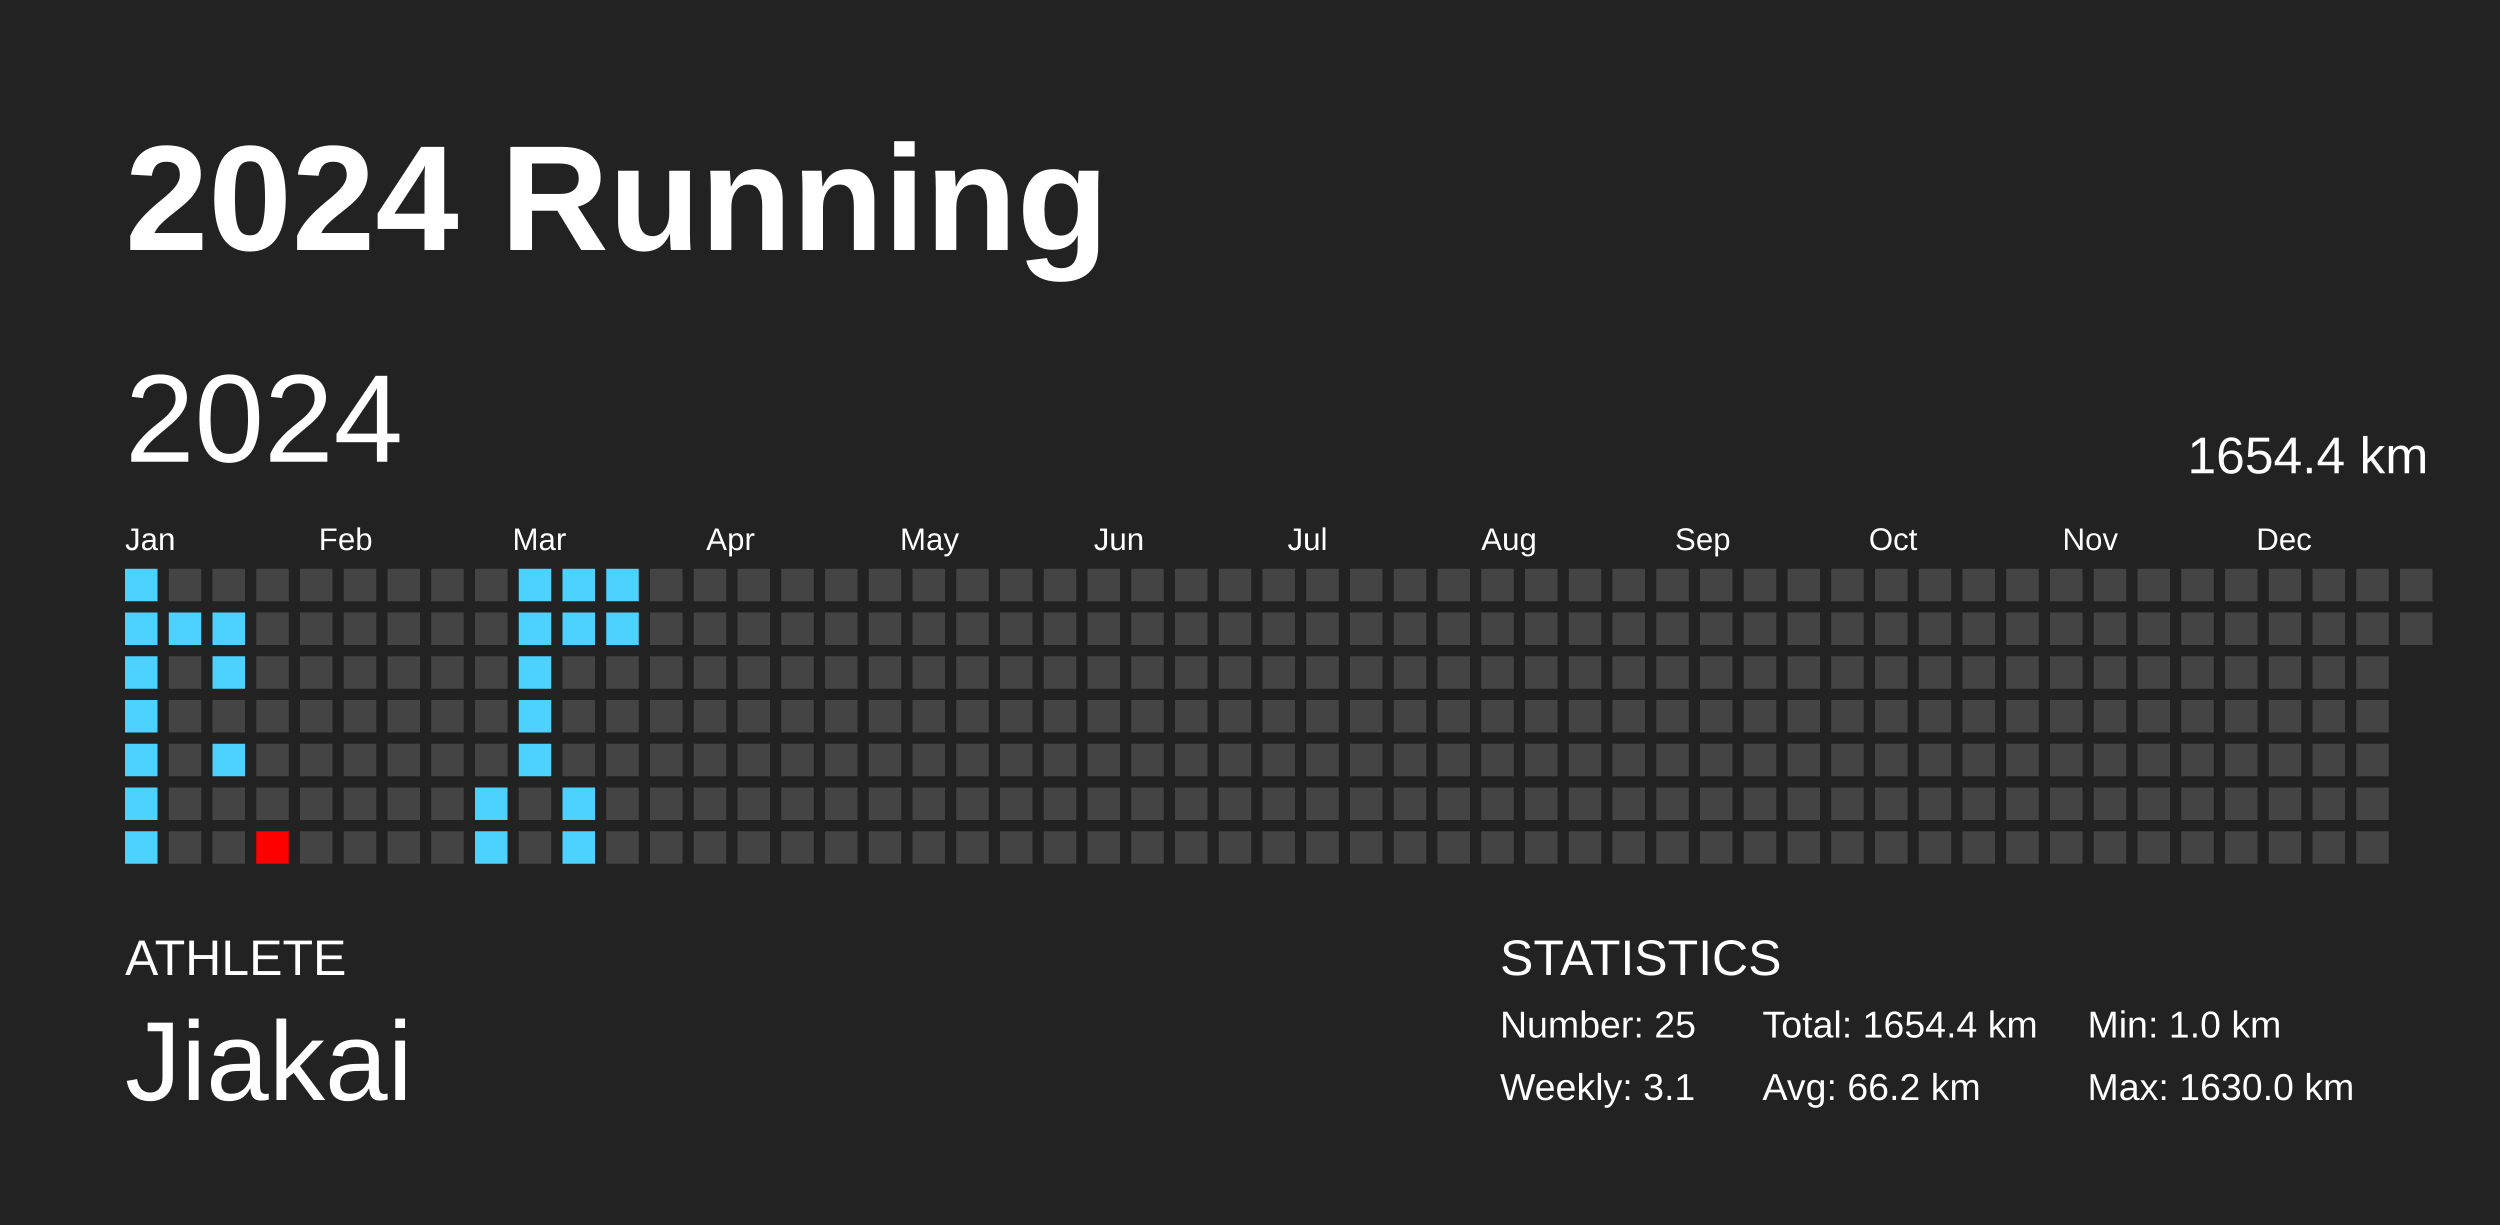
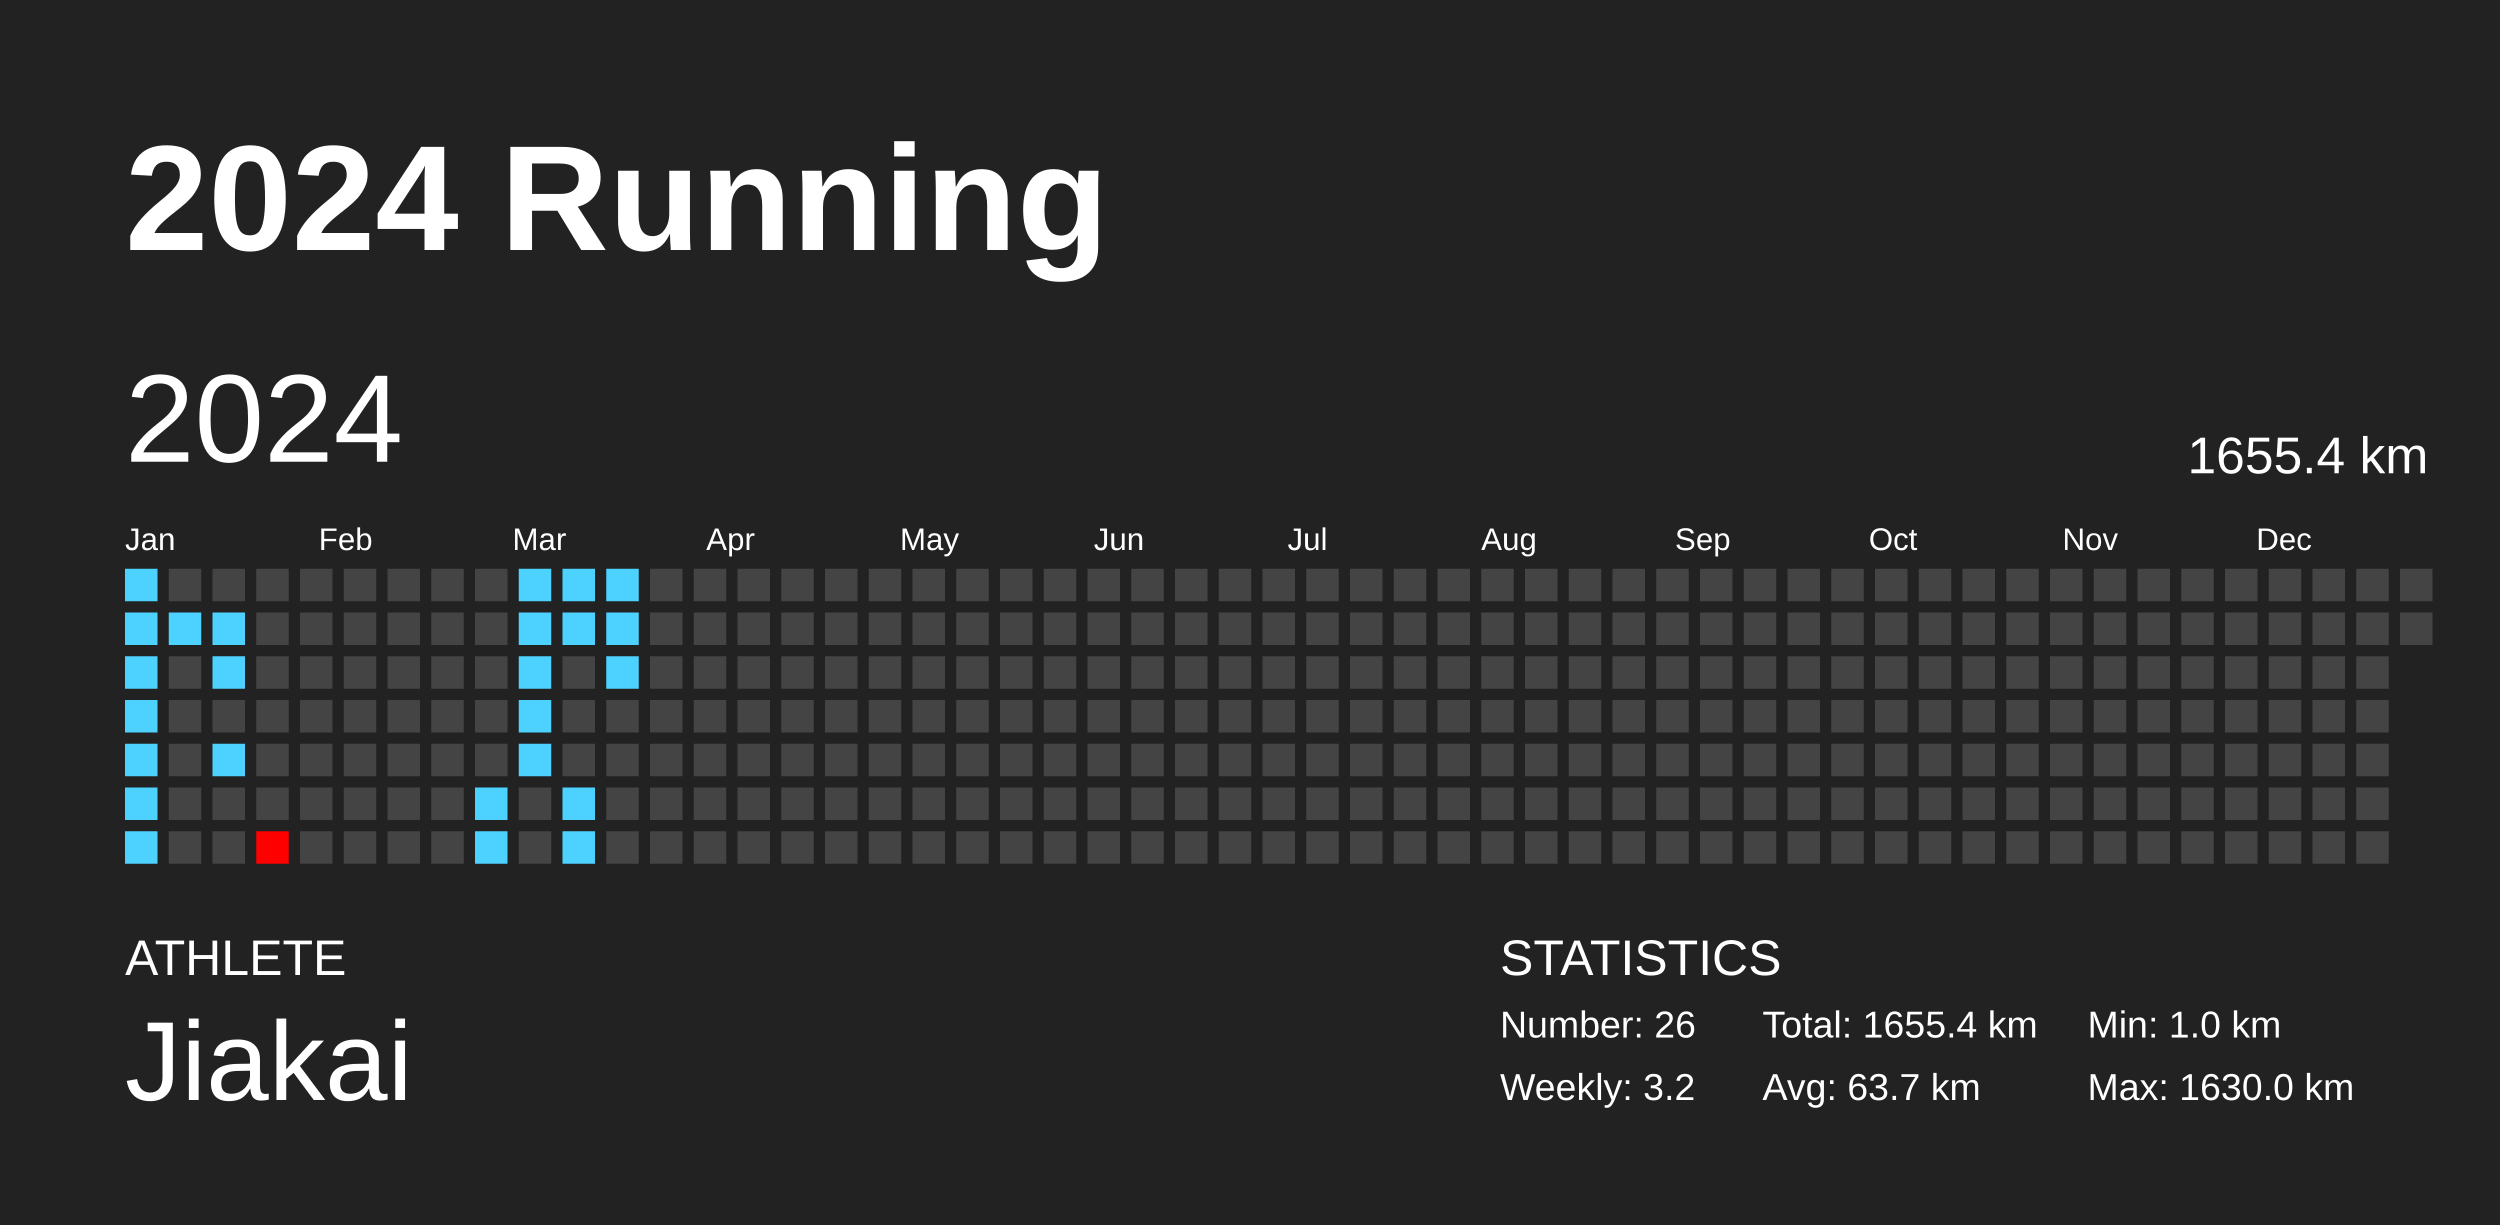
<svg xmlns="http://www.w3.org/2000/svg" baseProfile="full" height="98mm" version="1.1" viewBox="0,0,200,98" width="200mm">
  <defs />
  <rect fill="#222222" height="98" width="200" x="0" y="0" />
  <text fill="#FFFFFF" style="font-size:12px; font-family:Arial; font-weight:bold;" x="10" y="20">2024 Running</text>
  <text fill="#FFFFFF" style="font-size:4px; font-family:Arial" x="10" y="78">ATHLETE</text>
  <text fill="#FFFFFF" style="font-size:9px; font-family:Arial" x="10" y="88">Jiakai</text>
  <text fill="#FFFFFF" style="font-size:4px; font-family:Arial" x="120" y="78">STATISTICS</text>
-   <text fill="#FFFFFF" style="font-size:3px; font-family:Arial" x="120" y="83">Number: 25</text>
-   <text fill="#FFFFFF" style="font-size:3px; font-family:Arial" x="120" y="88">Weekly: 3.1</text>
-   <text fill="#FFFFFF" style="font-size:3px; font-family:Arial" x="141" y="83">Total: 1654.4 km</text>
-   <text fill="#FFFFFF" style="font-size:3px; font-family:Arial" x="141" y="88">Avg: 66.2 km</text>
+   <text fill="#FFFFFF" style="font-size:3px; font-family:Arial" x="120" y="83">Number: 26</text>
+   <text fill="#FFFFFF" style="font-size:3px; font-family:Arial" x="120" y="88">Weekly: 3.2</text>
+   <text fill="#FFFFFF" style="font-size:3px; font-family:Arial" x="141" y="83">Total: 1655.4 km</text>
+   <text fill="#FFFFFF" style="font-size:3px; font-family:Arial" x="141" y="88">Avg: 63.7 km</text>
  <text fill="#FFFFFF" style="font-size:3px; font-family:Arial" x="167" y="83">Min: 1.0 km</text>
  <text fill="#FFFFFF" style="font-size:3px; font-family:Arial" x="167" y="88">Max: 1630.0 km</text>
  <text dominant-baseline="hanging" fill="#FFFFFF" style="font-size:10.0px; font-family:Arial;" x="10" y="30">2024</text>
-   <text dominant-baseline="hanging" fill="#FFFFFF" style="font-size:4.125px; font-family:Arial;" x="175" y="35">1654.4 km</text>
+   <text dominant-baseline="hanging" fill="#FFFFFF" style="font-size:4.125px; font-family:Arial;" x="175" y="35">1655.4 km</text>
  <text fill="#FFFFFF" style="font-size:2.5px; font-family:Arial" x="10.0" y="44">Jan</text>
  <text fill="#FFFFFF" style="font-size:2.5px; font-family:Arial" x="25.5" y="44">Feb</text>
  <text fill="#FFFFFF" style="font-size:2.5px; font-family:Arial" x="41.0" y="44">Mar</text>
  <text fill="#FFFFFF" style="font-size:2.5px; font-family:Arial" x="56.5" y="44">Apr</text>
  <text fill="#FFFFFF" style="font-size:2.5px; font-family:Arial" x="72.0" y="44">May</text>
  <text fill="#FFFFFF" style="font-size:2.5px; font-family:Arial" x="87.5" y="44">Jun</text>
  <text fill="#FFFFFF" style="font-size:2.5px; font-family:Arial" x="103.0" y="44">Jul</text>
  <text fill="#FFFFFF" style="font-size:2.5px; font-family:Arial" x="118.5" y="44">Aug</text>
  <text fill="#FFFFFF" style="font-size:2.5px; font-family:Arial" x="134.0" y="44">Sep</text>
  <text fill="#FFFFFF" style="font-size:2.5px; font-family:Arial" x="149.5" y="44">Oct</text>
  <text fill="#FFFFFF" style="font-size:2.5px; font-family:Arial" x="165.0" y="44">Nov</text>
  <text fill="#FFFFFF" style="font-size:2.5px; font-family:Arial" x="180.5" y="44">Dec</text>
  <rect fill="#4dd2ff" height="2.6" width="2.6" x="10.0" y="45.5" />
  <rect fill="#4dd2ff" height="2.6" width="2.6" x="10.0" y="49.0" />
  <rect fill="#4dd2ff" height="2.6" width="2.6" x="10.0" y="52.5" />
  <rect fill="#4dd2ff" height="2.6" width="2.6" x="10.0" y="56.0" />
  <rect fill="#4dd2ff" height="2.6" width="2.6" x="10.0" y="59.5" />
  <rect fill="#4dd2ff" height="2.6" width="2.6" x="10.0" y="63.0" />
  <rect fill="#4dd2ff" height="2.6" width="2.6" x="10.0" y="66.5" />
  <rect fill="#444444" height="2.6" width="2.6" x="13.5" y="45.5" />
  <rect fill="#4dd2ff" height="2.6" width="2.6" x="13.5" y="49.0" />
  <rect fill="#444444" height="2.6" width="2.6" x="13.5" y="52.5" />
  <rect fill="#444444" height="2.6" width="2.6" x="13.5" y="56.0" />
  <rect fill="#444444" height="2.6" width="2.6" x="13.5" y="59.5" />
  <rect fill="#444444" height="2.6" width="2.6" x="13.5" y="63.0" />
  <rect fill="#444444" height="2.6" width="2.6" x="13.5" y="66.5" />
  <rect fill="#444444" height="2.6" width="2.6" x="17.0" y="45.5" />
  <rect fill="#4dd2ff" height="2.6" width="2.6" x="17.0" y="49.0" />
  <rect fill="#4dd2ff" height="2.6" width="2.6" x="17.0" y="52.5" />
  <rect fill="#444444" height="2.6" width="2.6" x="17.0" y="56.0" />
  <rect fill="#4dd2ff" height="2.6" width="2.6" x="17.0" y="59.5" />
  <rect fill="#444444" height="2.6" width="2.6" x="17.0" y="63.0" />
  <rect fill="#444444" height="2.6" width="2.6" x="17.0" y="66.5" />
  <rect fill="#444444" height="2.6" width="2.6" x="20.5" y="45.5" />
  <rect fill="#444444" height="2.6" width="2.6" x="20.5" y="49.0" />
  <rect fill="#444444" height="2.6" width="2.6" x="20.5" y="52.5" />
  <rect fill="#444444" height="2.6" width="2.6" x="20.5" y="56.0" />
  <rect fill="#444444" height="2.6" width="2.6" x="20.5" y="59.5" />
  <rect fill="#444444" height="2.6" width="2.6" x="20.5" y="63.0" />
  <rect fill="red" height="2.6" width="2.6" x="20.5" y="66.5" />
  <rect fill="#444444" height="2.6" width="2.6" x="24.0" y="45.5" />
  <rect fill="#444444" height="2.6" width="2.6" x="24.0" y="49.0" />
  <rect fill="#444444" height="2.6" width="2.6" x="24.0" y="52.5" />
  <rect fill="#444444" height="2.6" width="2.6" x="24.0" y="56.0" />
  <rect fill="#444444" height="2.6" width="2.6" x="24.0" y="59.5" />
  <rect fill="#444444" height="2.6" width="2.6" x="24.0" y="63.0" />
  <rect fill="#444444" height="2.6" width="2.6" x="24.0" y="66.5" />
  <rect fill="#444444" height="2.6" width="2.6" x="27.5" y="45.5" />
  <rect fill="#444444" height="2.6" width="2.6" x="27.5" y="49.0" />
  <rect fill="#444444" height="2.6" width="2.6" x="27.5" y="52.5" />
  <rect fill="#444444" height="2.6" width="2.6" x="27.5" y="56.0" />
  <rect fill="#444444" height="2.6" width="2.6" x="27.5" y="59.5" />
  <rect fill="#444444" height="2.6" width="2.6" x="27.5" y="63.0" />
  <rect fill="#444444" height="2.6" width="2.6" x="27.5" y="66.5" />
  <rect fill="#444444" height="2.6" width="2.6" x="31.0" y="45.5" />
  <rect fill="#444444" height="2.6" width="2.6" x="31.0" y="49.0" />
  <rect fill="#444444" height="2.6" width="2.6" x="31.0" y="52.5" />
  <rect fill="#444444" height="2.6" width="2.6" x="31.0" y="56.0" />
  <rect fill="#444444" height="2.6" width="2.6" x="31.0" y="59.5" />
  <rect fill="#444444" height="2.6" width="2.6" x="31.0" y="63.0" />
  <rect fill="#444444" height="2.6" width="2.6" x="31.0" y="66.5" />
  <rect fill="#444444" height="2.6" width="2.6" x="34.5" y="45.5" />
  <rect fill="#444444" height="2.6" width="2.6" x="34.5" y="49.0" />
  <rect fill="#444444" height="2.6" width="2.6" x="34.5" y="52.5" />
  <rect fill="#444444" height="2.6" width="2.6" x="34.5" y="56.0" />
  <rect fill="#444444" height="2.6" width="2.6" x="34.5" y="59.5" />
  <rect fill="#444444" height="2.6" width="2.6" x="34.5" y="63.0" />
  <rect fill="#444444" height="2.6" width="2.6" x="34.5" y="66.5" />
  <rect fill="#444444" height="2.6" width="2.6" x="38.0" y="45.5" />
  <rect fill="#444444" height="2.6" width="2.6" x="38.0" y="49.0" />
  <rect fill="#444444" height="2.6" width="2.6" x="38.0" y="52.5" />
  <rect fill="#444444" height="2.6" width="2.6" x="38.0" y="56.0" />
  <rect fill="#444444" height="2.6" width="2.6" x="38.0" y="59.5" />
  <rect fill="#4dd2ff" height="2.6" width="2.6" x="38.0" y="63.0" />
  <rect fill="#4dd2ff" height="2.6" width="2.6" x="38.0" y="66.5" />
  <rect fill="#4dd2ff" height="2.6" width="2.6" x="41.5" y="45.5" />
  <rect fill="#4dd2ff" height="2.6" width="2.6" x="41.5" y="49.0" />
  <rect fill="#4dd2ff" height="2.6" width="2.6" x="41.5" y="52.5" />
  <rect fill="#4dd2ff" height="2.6" width="2.6" x="41.5" y="56.0" />
  <rect fill="#4dd2ff" height="2.6" width="2.6" x="41.5" y="59.5" />
  <rect fill="#444444" height="2.6" width="2.6" x="41.5" y="63.0" />
  <rect fill="#444444" height="2.6" width="2.6" x="41.5" y="66.5" />
  <rect fill="#4dd2ff" height="2.6" width="2.6" x="45.0" y="45.5" />
  <rect fill="#4dd2ff" height="2.6" width="2.6" x="45.0" y="49.0" />
  <rect fill="#444444" height="2.6" width="2.6" x="45.0" y="52.5" />
  <rect fill="#444444" height="2.6" width="2.6" x="45.0" y="56.0" />
  <rect fill="#444444" height="2.6" width="2.6" x="45.0" y="59.5" />
  <rect fill="#4dd2ff" height="2.6" width="2.6" x="45.0" y="63.0" />
  <rect fill="#4dd2ff" height="2.6" width="2.6" x="45.0" y="66.5" />
  <rect fill="#4dd2ff" height="2.6" width="2.6" x="48.5" y="45.5" />
  <rect fill="#4dd2ff" height="2.6" width="2.6" x="48.5" y="49.0" />
-   <rect fill="#444444" height="2.6" width="2.6" x="48.5" y="52.5" />
+   <rect fill="#4dd2ff" height="2.6" width="2.6" x="48.5" y="52.5" />
  <rect fill="#444444" height="2.6" width="2.6" x="48.5" y="56.0" />
  <rect fill="#444444" height="2.6" width="2.6" x="48.5" y="59.5" />
  <rect fill="#444444" height="2.6" width="2.6" x="48.5" y="63.0" />
  <rect fill="#444444" height="2.6" width="2.6" x="48.5" y="66.5" />
  <rect fill="#444444" height="2.6" width="2.6" x="52.0" y="45.5" />
  <rect fill="#444444" height="2.6" width="2.6" x="52.0" y="49.0" />
  <rect fill="#444444" height="2.6" width="2.6" x="52.0" y="52.5" />
  <rect fill="#444444" height="2.6" width="2.6" x="52.0" y="56.0" />
  <rect fill="#444444" height="2.6" width="2.6" x="52.0" y="59.5" />
  <rect fill="#444444" height="2.6" width="2.6" x="52.0" y="63.0" />
  <rect fill="#444444" height="2.6" width="2.6" x="52.0" y="66.5" />
  <rect fill="#444444" height="2.6" width="2.6" x="55.5" y="45.5" />
  <rect fill="#444444" height="2.6" width="2.6" x="55.5" y="49.0" />
  <rect fill="#444444" height="2.6" width="2.6" x="55.5" y="52.5" />
  <rect fill="#444444" height="2.6" width="2.6" x="55.5" y="56.0" />
  <rect fill="#444444" height="2.6" width="2.6" x="55.5" y="59.5" />
  <rect fill="#444444" height="2.6" width="2.6" x="55.5" y="63.0" />
  <rect fill="#444444" height="2.6" width="2.6" x="55.5" y="66.5" />
  <rect fill="#444444" height="2.6" width="2.6" x="59.0" y="45.5" />
  <rect fill="#444444" height="2.6" width="2.6" x="59.0" y="49.0" />
  <rect fill="#444444" height="2.6" width="2.6" x="59.0" y="52.5" />
  <rect fill="#444444" height="2.6" width="2.6" x="59.0" y="56.0" />
  <rect fill="#444444" height="2.6" width="2.6" x="59.0" y="59.5" />
  <rect fill="#444444" height="2.6" width="2.6" x="59.0" y="63.0" />
  <rect fill="#444444" height="2.6" width="2.6" x="59.0" y="66.5" />
  <rect fill="#444444" height="2.6" width="2.6" x="62.5" y="45.5" />
  <rect fill="#444444" height="2.6" width="2.6" x="62.5" y="49.0" />
  <rect fill="#444444" height="2.6" width="2.6" x="62.5" y="52.5" />
  <rect fill="#444444" height="2.6" width="2.6" x="62.5" y="56.0" />
  <rect fill="#444444" height="2.6" width="2.6" x="62.5" y="59.5" />
  <rect fill="#444444" height="2.6" width="2.6" x="62.5" y="63.0" />
  <rect fill="#444444" height="2.6" width="2.6" x="62.5" y="66.5" />
  <rect fill="#444444" height="2.6" width="2.6" x="66.0" y="45.5" />
  <rect fill="#444444" height="2.6" width="2.6" x="66.0" y="49.0" />
  <rect fill="#444444" height="2.6" width="2.6" x="66.0" y="52.5" />
  <rect fill="#444444" height="2.6" width="2.6" x="66.0" y="56.0" />
  <rect fill="#444444" height="2.6" width="2.6" x="66.0" y="59.5" />
  <rect fill="#444444" height="2.6" width="2.6" x="66.0" y="63.0" />
  <rect fill="#444444" height="2.6" width="2.6" x="66.0" y="66.5" />
  <rect fill="#444444" height="2.6" width="2.6" x="69.5" y="45.5" />
  <rect fill="#444444" height="2.6" width="2.6" x="69.5" y="49.0" />
  <rect fill="#444444" height="2.6" width="2.6" x="69.5" y="52.5" />
  <rect fill="#444444" height="2.6" width="2.6" x="69.5" y="56.0" />
  <rect fill="#444444" height="2.6" width="2.6" x="69.5" y="59.5" />
  <rect fill="#444444" height="2.6" width="2.6" x="69.5" y="63.0" />
  <rect fill="#444444" height="2.6" width="2.6" x="69.5" y="66.5" />
  <rect fill="#444444" height="2.6" width="2.6" x="73.0" y="45.5" />
  <rect fill="#444444" height="2.6" width="2.6" x="73.0" y="49.0" />
  <rect fill="#444444" height="2.6" width="2.6" x="73.0" y="52.5" />
  <rect fill="#444444" height="2.6" width="2.6" x="73.0" y="56.0" />
  <rect fill="#444444" height="2.6" width="2.6" x="73.0" y="59.5" />
  <rect fill="#444444" height="2.6" width="2.6" x="73.0" y="63.0" />
  <rect fill="#444444" height="2.6" width="2.6" x="73.0" y="66.5" />
  <rect fill="#444444" height="2.6" width="2.6" x="76.5" y="45.5" />
  <rect fill="#444444" height="2.6" width="2.6" x="76.5" y="49.0" />
  <rect fill="#444444" height="2.6" width="2.6" x="76.5" y="52.5" />
  <rect fill="#444444" height="2.6" width="2.6" x="76.5" y="56.0" />
  <rect fill="#444444" height="2.6" width="2.6" x="76.5" y="59.5" />
  <rect fill="#444444" height="2.6" width="2.6" x="76.5" y="63.0" />
  <rect fill="#444444" height="2.6" width="2.6" x="76.5" y="66.5" />
  <rect fill="#444444" height="2.6" width="2.6" x="80.0" y="45.5" />
  <rect fill="#444444" height="2.6" width="2.6" x="80.0" y="49.0" />
  <rect fill="#444444" height="2.6" width="2.6" x="80.0" y="52.5" />
  <rect fill="#444444" height="2.6" width="2.6" x="80.0" y="56.0" />
  <rect fill="#444444" height="2.6" width="2.6" x="80.0" y="59.5" />
  <rect fill="#444444" height="2.6" width="2.6" x="80.0" y="63.0" />
  <rect fill="#444444" height="2.6" width="2.6" x="80.0" y="66.5" />
  <rect fill="#444444" height="2.6" width="2.6" x="83.5" y="45.5" />
  <rect fill="#444444" height="2.6" width="2.6" x="83.5" y="49.0" />
  <rect fill="#444444" height="2.6" width="2.6" x="83.5" y="52.5" />
  <rect fill="#444444" height="2.6" width="2.6" x="83.5" y="56.0" />
  <rect fill="#444444" height="2.6" width="2.6" x="83.5" y="59.5" />
  <rect fill="#444444" height="2.6" width="2.6" x="83.5" y="63.0" />
  <rect fill="#444444" height="2.6" width="2.6" x="83.5" y="66.5" />
  <rect fill="#444444" height="2.6" width="2.6" x="87.0" y="45.5" />
  <rect fill="#444444" height="2.6" width="2.6" x="87.0" y="49.0" />
  <rect fill="#444444" height="2.6" width="2.6" x="87.0" y="52.5" />
  <rect fill="#444444" height="2.6" width="2.6" x="87.0" y="56.0" />
  <rect fill="#444444" height="2.6" width="2.6" x="87.0" y="59.5" />
  <rect fill="#444444" height="2.6" width="2.6" x="87.0" y="63.0" />
  <rect fill="#444444" height="2.6" width="2.6" x="87.0" y="66.5" />
  <rect fill="#444444" height="2.6" width="2.6" x="90.5" y="45.5" />
  <rect fill="#444444" height="2.6" width="2.6" x="90.5" y="49.0" />
  <rect fill="#444444" height="2.6" width="2.6" x="90.5" y="52.5" />
  <rect fill="#444444" height="2.6" width="2.6" x="90.5" y="56.0" />
  <rect fill="#444444" height="2.6" width="2.6" x="90.5" y="59.5" />
  <rect fill="#444444" height="2.6" width="2.6" x="90.5" y="63.0" />
  <rect fill="#444444" height="2.6" width="2.6" x="90.5" y="66.5" />
  <rect fill="#444444" height="2.6" width="2.6" x="94.0" y="45.5" />
  <rect fill="#444444" height="2.6" width="2.6" x="94.0" y="49.0" />
  <rect fill="#444444" height="2.6" width="2.6" x="94.0" y="52.5" />
  <rect fill="#444444" height="2.6" width="2.6" x="94.0" y="56.0" />
  <rect fill="#444444" height="2.6" width="2.6" x="94.0" y="59.5" />
  <rect fill="#444444" height="2.6" width="2.6" x="94.0" y="63.0" />
  <rect fill="#444444" height="2.6" width="2.6" x="94.0" y="66.5" />
  <rect fill="#444444" height="2.6" width="2.6" x="97.5" y="45.5" />
  <rect fill="#444444" height="2.6" width="2.6" x="97.5" y="49.0" />
  <rect fill="#444444" height="2.6" width="2.6" x="97.5" y="52.5" />
  <rect fill="#444444" height="2.6" width="2.6" x="97.5" y="56.0" />
  <rect fill="#444444" height="2.6" width="2.6" x="97.5" y="59.5" />
  <rect fill="#444444" height="2.6" width="2.6" x="97.5" y="63.0" />
  <rect fill="#444444" height="2.6" width="2.6" x="97.5" y="66.5" />
  <rect fill="#444444" height="2.6" width="2.6" x="101.0" y="45.5" />
  <rect fill="#444444" height="2.6" width="2.6" x="101.0" y="49.0" />
  <rect fill="#444444" height="2.6" width="2.6" x="101.0" y="52.5" />
  <rect fill="#444444" height="2.6" width="2.6" x="101.0" y="56.0" />
  <rect fill="#444444" height="2.6" width="2.6" x="101.0" y="59.5" />
  <rect fill="#444444" height="2.6" width="2.6" x="101.0" y="63.0" />
  <rect fill="#444444" height="2.6" width="2.6" x="101.0" y="66.5" />
  <rect fill="#444444" height="2.6" width="2.6" x="104.5" y="45.5" />
  <rect fill="#444444" height="2.6" width="2.6" x="104.5" y="49.0" />
  <rect fill="#444444" height="2.6" width="2.6" x="104.5" y="52.5" />
  <rect fill="#444444" height="2.6" width="2.6" x="104.5" y="56.0" />
  <rect fill="#444444" height="2.6" width="2.6" x="104.5" y="59.5" />
  <rect fill="#444444" height="2.6" width="2.6" x="104.5" y="63.0" />
  <rect fill="#444444" height="2.6" width="2.6" x="104.5" y="66.5" />
  <rect fill="#444444" height="2.6" width="2.6" x="108.0" y="45.5" />
  <rect fill="#444444" height="2.6" width="2.6" x="108.0" y="49.0" />
  <rect fill="#444444" height="2.6" width="2.6" x="108.0" y="52.5" />
  <rect fill="#444444" height="2.6" width="2.6" x="108.0" y="56.0" />
  <rect fill="#444444" height="2.6" width="2.6" x="108.0" y="59.5" />
  <rect fill="#444444" height="2.6" width="2.6" x="108.0" y="63.0" />
  <rect fill="#444444" height="2.6" width="2.6" x="108.0" y="66.5" />
  <rect fill="#444444" height="2.6" width="2.6" x="111.5" y="45.5" />
  <rect fill="#444444" height="2.6" width="2.6" x="111.5" y="49.0" />
  <rect fill="#444444" height="2.6" width="2.6" x="111.5" y="52.5" />
  <rect fill="#444444" height="2.6" width="2.6" x="111.5" y="56.0" />
  <rect fill="#444444" height="2.6" width="2.6" x="111.5" y="59.5" />
  <rect fill="#444444" height="2.6" width="2.6" x="111.5" y="63.0" />
  <rect fill="#444444" height="2.6" width="2.6" x="111.5" y="66.5" />
  <rect fill="#444444" height="2.6" width="2.6" x="115.0" y="45.5" />
  <rect fill="#444444" height="2.6" width="2.6" x="115.0" y="49.0" />
  <rect fill="#444444" height="2.6" width="2.6" x="115.0" y="52.5" />
  <rect fill="#444444" height="2.6" width="2.6" x="115.0" y="56.0" />
  <rect fill="#444444" height="2.6" width="2.6" x="115.0" y="59.5" />
  <rect fill="#444444" height="2.6" width="2.6" x="115.0" y="63.0" />
  <rect fill="#444444" height="2.6" width="2.6" x="115.0" y="66.5" />
  <rect fill="#444444" height="2.6" width="2.6" x="118.5" y="45.5" />
  <rect fill="#444444" height="2.6" width="2.6" x="118.5" y="49.0" />
  <rect fill="#444444" height="2.6" width="2.6" x="118.5" y="52.5" />
  <rect fill="#444444" height="2.6" width="2.6" x="118.5" y="56.0" />
  <rect fill="#444444" height="2.6" width="2.6" x="118.5" y="59.5" />
  <rect fill="#444444" height="2.6" width="2.6" x="118.5" y="63.0" />
  <rect fill="#444444" height="2.6" width="2.6" x="118.5" y="66.5" />
  <rect fill="#444444" height="2.6" width="2.6" x="122.0" y="45.5" />
  <rect fill="#444444" height="2.6" width="2.6" x="122.0" y="49.0" />
  <rect fill="#444444" height="2.6" width="2.6" x="122.0" y="52.5" />
  <rect fill="#444444" height="2.6" width="2.6" x="122.0" y="56.0" />
  <rect fill="#444444" height="2.6" width="2.6" x="122.0" y="59.5" />
  <rect fill="#444444" height="2.6" width="2.6" x="122.0" y="63.0" />
  <rect fill="#444444" height="2.6" width="2.6" x="122.0" y="66.5" />
  <rect fill="#444444" height="2.6" width="2.6" x="125.5" y="45.5" />
  <rect fill="#444444" height="2.6" width="2.6" x="125.5" y="49.0" />
  <rect fill="#444444" height="2.6" width="2.6" x="125.5" y="52.5" />
  <rect fill="#444444" height="2.6" width="2.6" x="125.5" y="56.0" />
  <rect fill="#444444" height="2.6" width="2.6" x="125.5" y="59.5" />
  <rect fill="#444444" height="2.6" width="2.6" x="125.5" y="63.0" />
  <rect fill="#444444" height="2.6" width="2.6" x="125.5" y="66.5" />
  <rect fill="#444444" height="2.6" width="2.6" x="129.0" y="45.5" />
  <rect fill="#444444" height="2.6" width="2.6" x="129.0" y="49.0" />
  <rect fill="#444444" height="2.6" width="2.6" x="129.0" y="52.5" />
  <rect fill="#444444" height="2.6" width="2.6" x="129.0" y="56.0" />
  <rect fill="#444444" height="2.6" width="2.6" x="129.0" y="59.5" />
  <rect fill="#444444" height="2.6" width="2.6" x="129.0" y="63.0" />
  <rect fill="#444444" height="2.6" width="2.6" x="129.0" y="66.5" />
  <rect fill="#444444" height="2.6" width="2.6" x="132.5" y="45.5" />
  <rect fill="#444444" height="2.6" width="2.6" x="132.5" y="49.0" />
  <rect fill="#444444" height="2.6" width="2.6" x="132.5" y="52.5" />
  <rect fill="#444444" height="2.6" width="2.6" x="132.5" y="56.0" />
  <rect fill="#444444" height="2.6" width="2.6" x="132.5" y="59.5" />
  <rect fill="#444444" height="2.6" width="2.6" x="132.5" y="63.0" />
  <rect fill="#444444" height="2.6" width="2.6" x="132.5" y="66.5" />
  <rect fill="#444444" height="2.6" width="2.6" x="136.0" y="45.5" />
  <rect fill="#444444" height="2.6" width="2.6" x="136.0" y="49.0" />
  <rect fill="#444444" height="2.6" width="2.6" x="136.0" y="52.5" />
  <rect fill="#444444" height="2.6" width="2.6" x="136.0" y="56.0" />
  <rect fill="#444444" height="2.6" width="2.6" x="136.0" y="59.5" />
  <rect fill="#444444" height="2.6" width="2.6" x="136.0" y="63.0" />
  <rect fill="#444444" height="2.6" width="2.6" x="136.0" y="66.5" />
  <rect fill="#444444" height="2.6" width="2.6" x="139.5" y="45.5" />
  <rect fill="#444444" height="2.6" width="2.6" x="139.5" y="49.0" />
  <rect fill="#444444" height="2.6" width="2.6" x="139.5" y="52.5" />
  <rect fill="#444444" height="2.6" width="2.6" x="139.5" y="56.0" />
  <rect fill="#444444" height="2.6" width="2.6" x="139.5" y="59.5" />
  <rect fill="#444444" height="2.6" width="2.6" x="139.5" y="63.0" />
  <rect fill="#444444" height="2.6" width="2.6" x="139.5" y="66.5" />
  <rect fill="#444444" height="2.6" width="2.6" x="143.0" y="45.5" />
  <rect fill="#444444" height="2.6" width="2.6" x="143.0" y="49.0" />
  <rect fill="#444444" height="2.6" width="2.6" x="143.0" y="52.5" />
  <rect fill="#444444" height="2.6" width="2.6" x="143.0" y="56.0" />
  <rect fill="#444444" height="2.6" width="2.6" x="143.0" y="59.5" />
  <rect fill="#444444" height="2.6" width="2.6" x="143.0" y="63.0" />
  <rect fill="#444444" height="2.6" width="2.6" x="143.0" y="66.5" />
  <rect fill="#444444" height="2.6" width="2.6" x="146.5" y="45.5" />
  <rect fill="#444444" height="2.6" width="2.6" x="146.5" y="49.0" />
  <rect fill="#444444" height="2.6" width="2.6" x="146.5" y="52.5" />
  <rect fill="#444444" height="2.6" width="2.6" x="146.5" y="56.0" />
  <rect fill="#444444" height="2.6" width="2.6" x="146.5" y="59.5" />
  <rect fill="#444444" height="2.6" width="2.6" x="146.5" y="63.0" />
  <rect fill="#444444" height="2.6" width="2.6" x="146.5" y="66.5" />
  <rect fill="#444444" height="2.6" width="2.6" x="150.0" y="45.5" />
  <rect fill="#444444" height="2.6" width="2.6" x="150.0" y="49.0" />
  <rect fill="#444444" height="2.6" width="2.6" x="150.0" y="52.5" />
  <rect fill="#444444" height="2.6" width="2.6" x="150.0" y="56.0" />
  <rect fill="#444444" height="2.6" width="2.6" x="150.0" y="59.5" />
  <rect fill="#444444" height="2.6" width="2.6" x="150.0" y="63.0" />
  <rect fill="#444444" height="2.6" width="2.6" x="150.0" y="66.5" />
  <rect fill="#444444" height="2.6" width="2.6" x="153.5" y="45.5" />
  <rect fill="#444444" height="2.6" width="2.6" x="153.5" y="49.0" />
  <rect fill="#444444" height="2.6" width="2.6" x="153.5" y="52.5" />
  <rect fill="#444444" height="2.6" width="2.6" x="153.5" y="56.0" />
  <rect fill="#444444" height="2.6" width="2.6" x="153.5" y="59.5" />
  <rect fill="#444444" height="2.6" width="2.6" x="153.5" y="63.0" />
  <rect fill="#444444" height="2.6" width="2.6" x="153.5" y="66.5" />
  <rect fill="#444444" height="2.6" width="2.6" x="157.0" y="45.5" />
  <rect fill="#444444" height="2.6" width="2.6" x="157.0" y="49.0" />
  <rect fill="#444444" height="2.6" width="2.6" x="157.0" y="52.5" />
  <rect fill="#444444" height="2.6" width="2.6" x="157.0" y="56.0" />
  <rect fill="#444444" height="2.6" width="2.6" x="157.0" y="59.5" />
  <rect fill="#444444" height="2.6" width="2.6" x="157.0" y="63.0" />
  <rect fill="#444444" height="2.6" width="2.6" x="157.0" y="66.5" />
  <rect fill="#444444" height="2.6" width="2.6" x="160.5" y="45.5" />
  <rect fill="#444444" height="2.6" width="2.6" x="160.5" y="49.0" />
  <rect fill="#444444" height="2.6" width="2.6" x="160.5" y="52.5" />
  <rect fill="#444444" height="2.6" width="2.6" x="160.5" y="56.0" />
  <rect fill="#444444" height="2.6" width="2.6" x="160.5" y="59.5" />
  <rect fill="#444444" height="2.6" width="2.6" x="160.5" y="63.0" />
  <rect fill="#444444" height="2.6" width="2.6" x="160.5" y="66.5" />
  <rect fill="#444444" height="2.6" width="2.6" x="164.0" y="45.5" />
  <rect fill="#444444" height="2.6" width="2.6" x="164.0" y="49.0" />
  <rect fill="#444444" height="2.6" width="2.6" x="164.0" y="52.5" />
  <rect fill="#444444" height="2.6" width="2.6" x="164.0" y="56.0" />
  <rect fill="#444444" height="2.6" width="2.6" x="164.0" y="59.5" />
  <rect fill="#444444" height="2.6" width="2.6" x="164.0" y="63.0" />
  <rect fill="#444444" height="2.6" width="2.6" x="164.0" y="66.5" />
  <rect fill="#444444" height="2.6" width="2.6" x="167.5" y="45.5" />
  <rect fill="#444444" height="2.6" width="2.6" x="167.5" y="49.0" />
  <rect fill="#444444" height="2.6" width="2.6" x="167.5" y="52.5" />
  <rect fill="#444444" height="2.6" width="2.6" x="167.5" y="56.0" />
  <rect fill="#444444" height="2.6" width="2.6" x="167.5" y="59.5" />
  <rect fill="#444444" height="2.6" width="2.6" x="167.5" y="63.0" />
  <rect fill="#444444" height="2.6" width="2.6" x="167.5" y="66.5" />
  <rect fill="#444444" height="2.6" width="2.6" x="171.0" y="45.5" />
  <rect fill="#444444" height="2.6" width="2.6" x="171.0" y="49.0" />
  <rect fill="#444444" height="2.6" width="2.6" x="171.0" y="52.5" />
  <rect fill="#444444" height="2.6" width="2.6" x="171.0" y="56.0" />
  <rect fill="#444444" height="2.6" width="2.6" x="171.0" y="59.5" />
  <rect fill="#444444" height="2.6" width="2.6" x="171.0" y="63.0" />
  <rect fill="#444444" height="2.6" width="2.6" x="171.0" y="66.5" />
  <rect fill="#444444" height="2.6" width="2.6" x="174.5" y="45.5" />
  <rect fill="#444444" height="2.6" width="2.6" x="174.5" y="49.0" />
  <rect fill="#444444" height="2.6" width="2.6" x="174.5" y="52.5" />
  <rect fill="#444444" height="2.6" width="2.6" x="174.5" y="56.0" />
  <rect fill="#444444" height="2.6" width="2.6" x="174.5" y="59.5" />
  <rect fill="#444444" height="2.6" width="2.6" x="174.5" y="63.0" />
  <rect fill="#444444" height="2.6" width="2.6" x="174.5" y="66.5" />
  <rect fill="#444444" height="2.6" width="2.6" x="178.0" y="45.5" />
  <rect fill="#444444" height="2.6" width="2.6" x="178.0" y="49.0" />
  <rect fill="#444444" height="2.6" width="2.6" x="178.0" y="52.5" />
  <rect fill="#444444" height="2.6" width="2.6" x="178.0" y="56.0" />
  <rect fill="#444444" height="2.6" width="2.6" x="178.0" y="59.5" />
  <rect fill="#444444" height="2.6" width="2.6" x="178.0" y="63.0" />
  <rect fill="#444444" height="2.6" width="2.6" x="178.0" y="66.5" />
  <rect fill="#444444" height="2.6" width="2.6" x="181.5" y="45.5" />
  <rect fill="#444444" height="2.6" width="2.6" x="181.5" y="49.0" />
  <rect fill="#444444" height="2.6" width="2.6" x="181.5" y="52.5" />
  <rect fill="#444444" height="2.6" width="2.6" x="181.5" y="56.0" />
  <rect fill="#444444" height="2.6" width="2.6" x="181.5" y="59.5" />
  <rect fill="#444444" height="2.6" width="2.6" x="181.5" y="63.0" />
  <rect fill="#444444" height="2.6" width="2.6" x="181.5" y="66.5" />
  <rect fill="#444444" height="2.6" width="2.6" x="185.0" y="45.5" />
  <rect fill="#444444" height="2.6" width="2.6" x="185.0" y="49.0" />
  <rect fill="#444444" height="2.6" width="2.6" x="185.0" y="52.5" />
  <rect fill="#444444" height="2.6" width="2.6" x="185.0" y="56.0" />
  <rect fill="#444444" height="2.6" width="2.6" x="185.0" y="59.5" />
  <rect fill="#444444" height="2.6" width="2.6" x="185.0" y="63.0" />
  <rect fill="#444444" height="2.6" width="2.6" x="185.0" y="66.5" />
  <rect fill="#444444" height="2.6" width="2.6" x="188.5" y="45.5" />
  <rect fill="#444444" height="2.6" width="2.6" x="188.5" y="49.0" />
  <rect fill="#444444" height="2.6" width="2.6" x="188.5" y="52.5" />
  <rect fill="#444444" height="2.6" width="2.6" x="188.5" y="56.0" />
  <rect fill="#444444" height="2.6" width="2.6" x="188.5" y="59.5" />
  <rect fill="#444444" height="2.6" width="2.6" x="188.5" y="63.0" />
  <rect fill="#444444" height="2.6" width="2.6" x="188.5" y="66.5" />
  <rect fill="#444444" height="2.6" width="2.6" x="192.0" y="45.5" />
  <rect fill="#444444" height="2.6" width="2.6" x="192.0" y="49.0" />
</svg>
